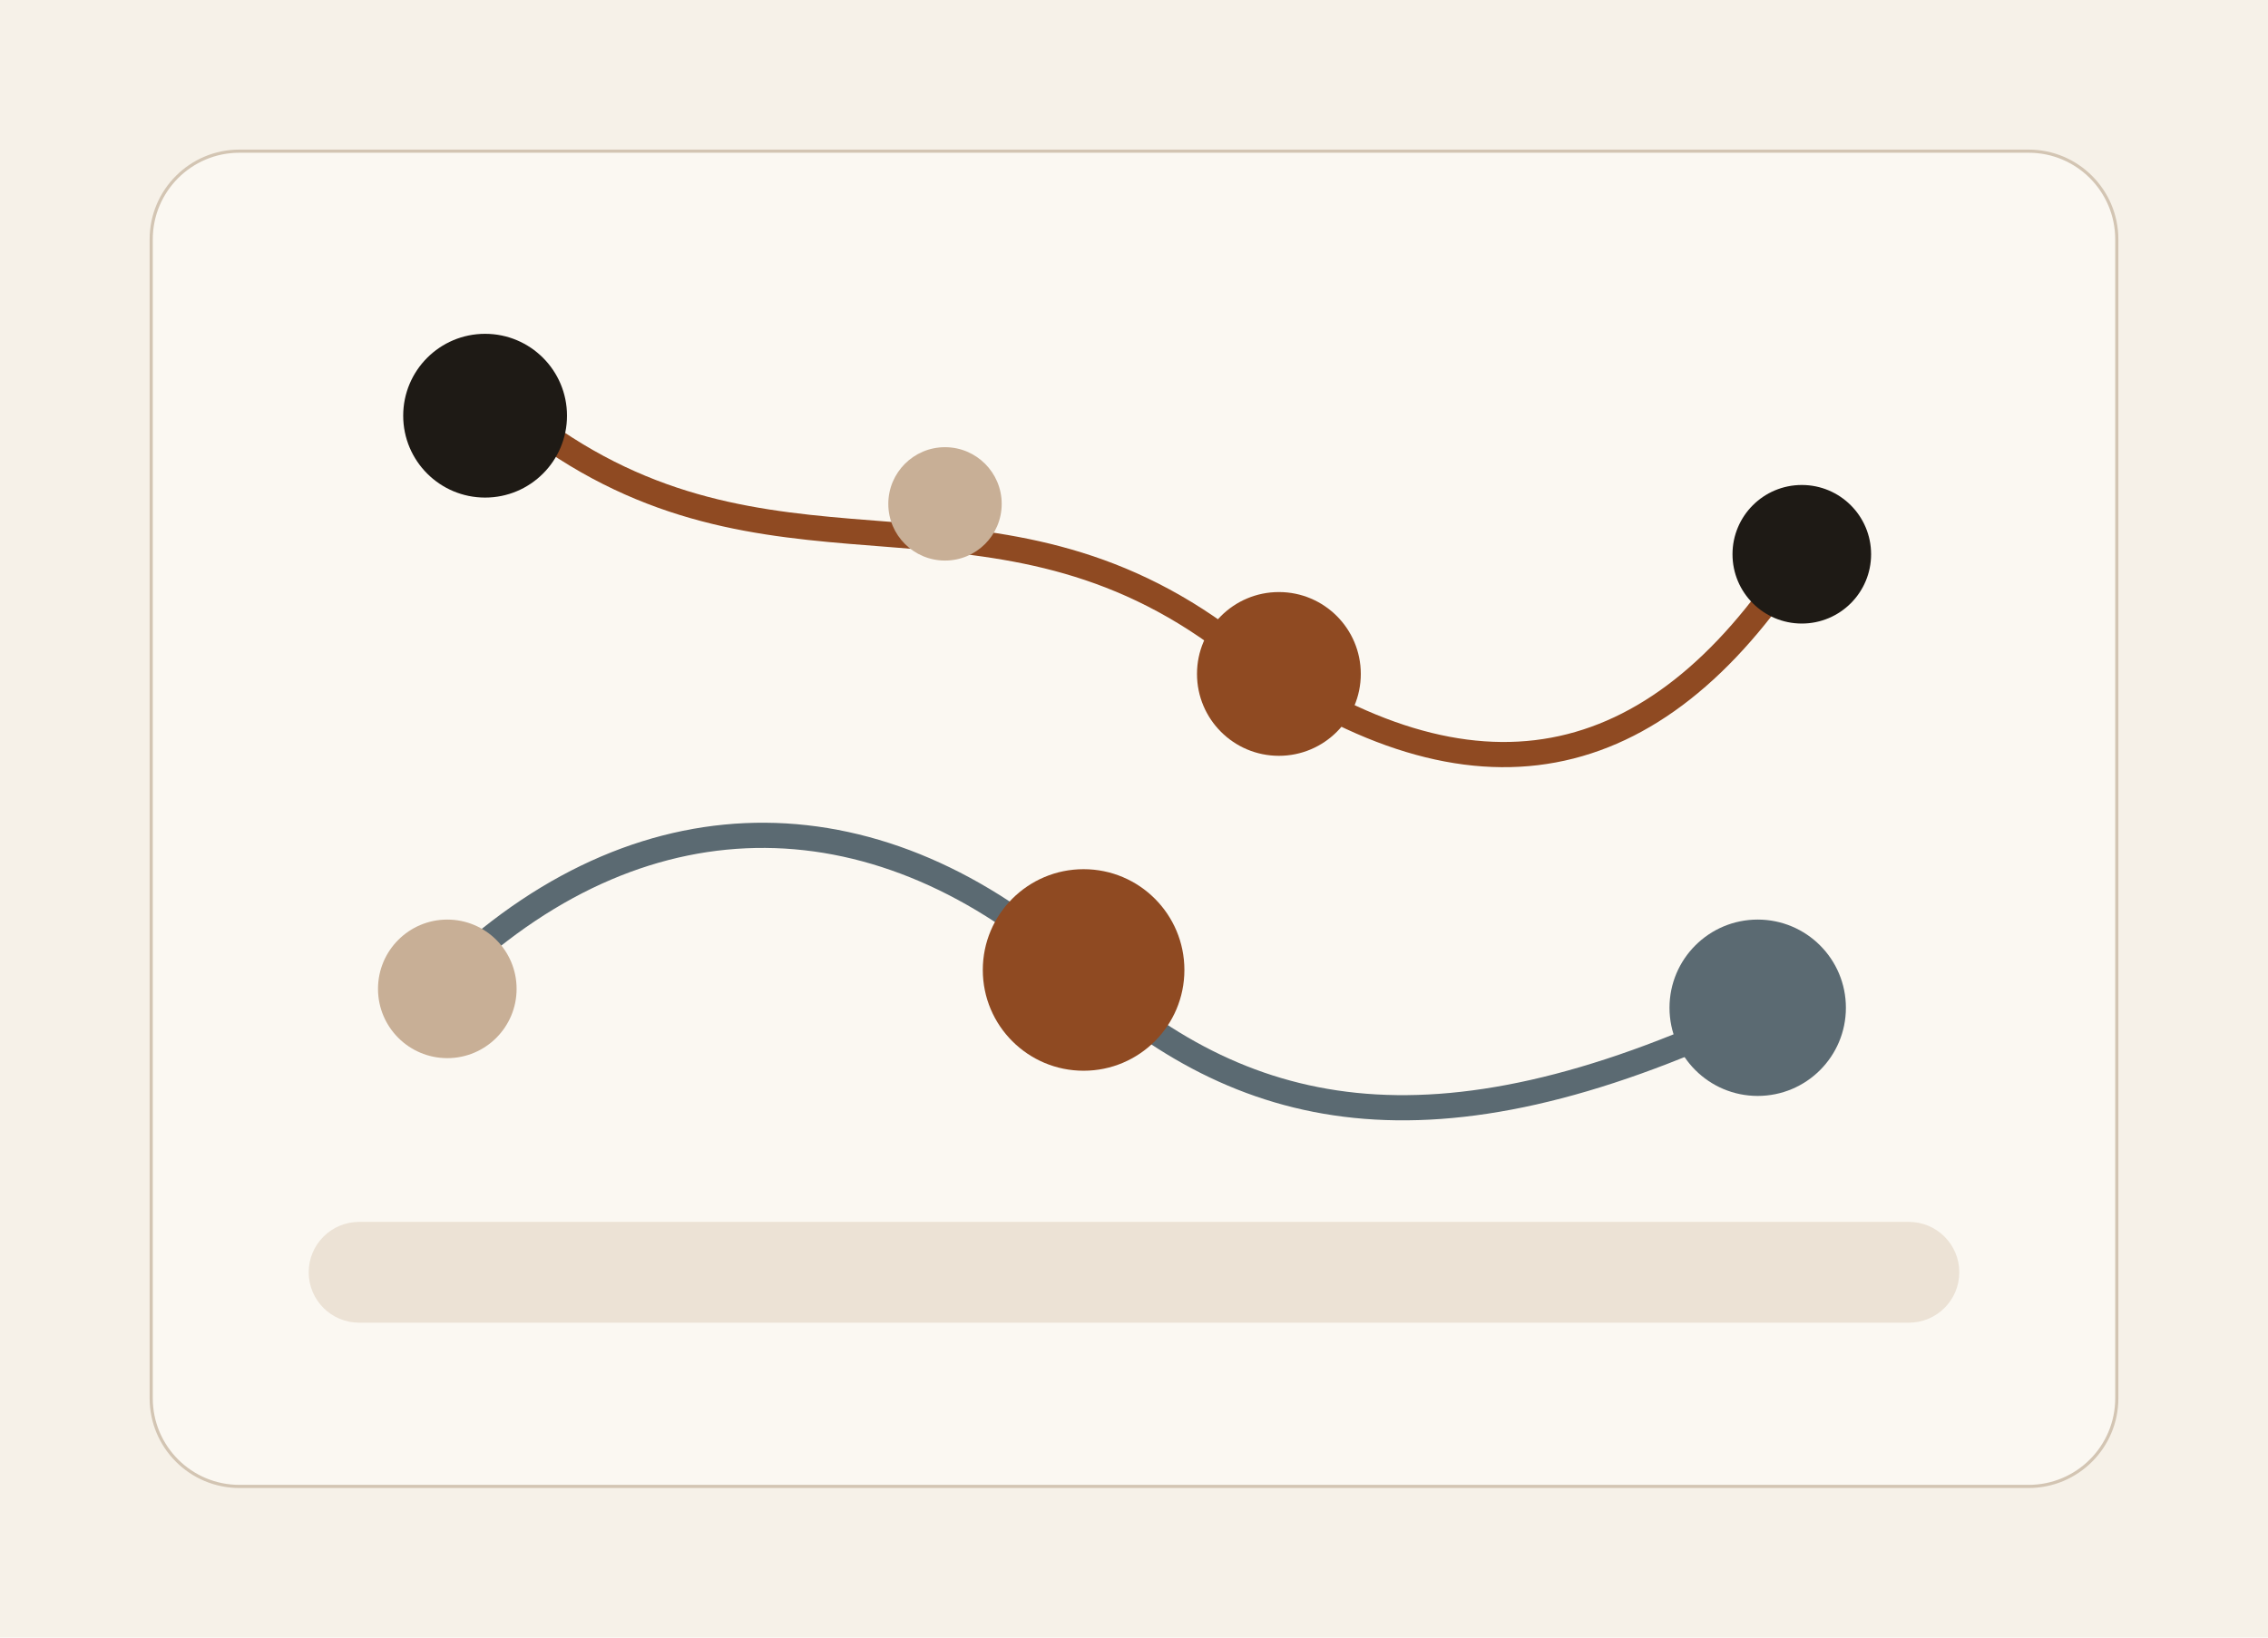
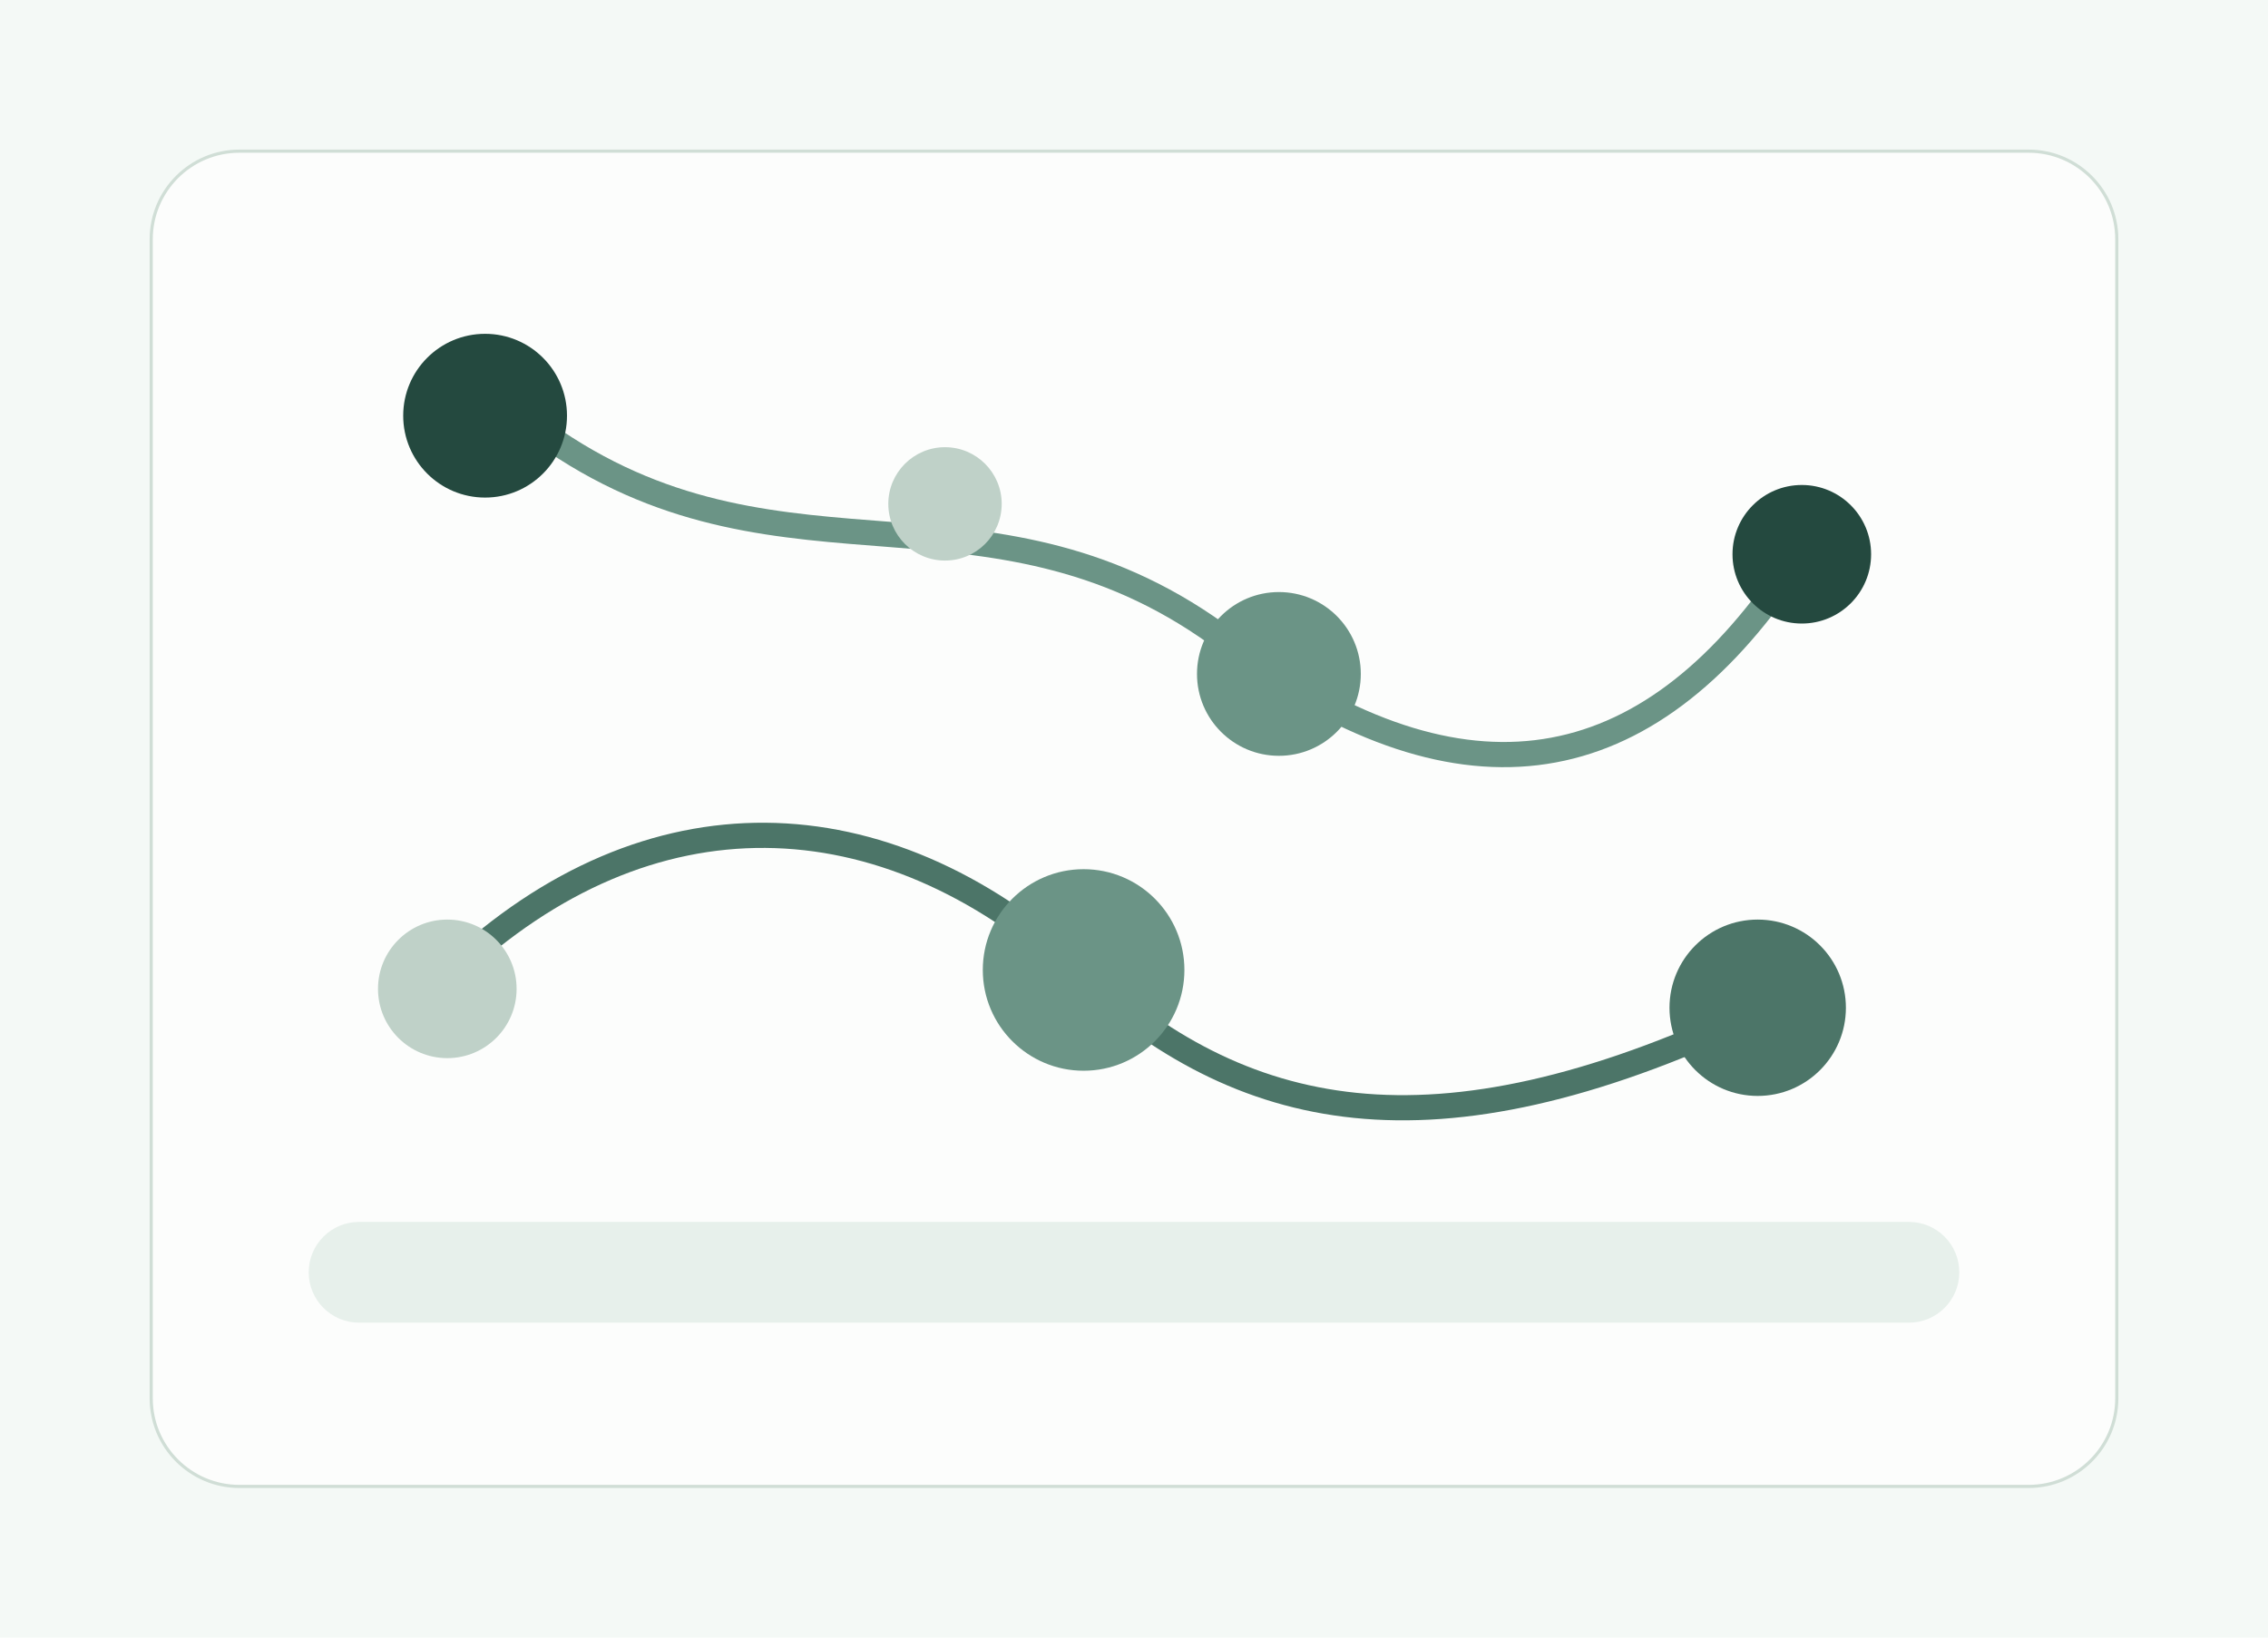
<svg xmlns="http://www.w3.org/2000/svg" width="720" height="520" viewBox="0 0 720 520" fill="none">
-   <rect width="720" height="520" fill="#F6F1E8" />
-   <rect x="48" y="48" width="624" height="424" rx="28" fill="#FBF8F2" stroke="#D3C5B3" />
-   <path d="M176 140C250 190 316 148 390 204C462 258 520 250 566 184" stroke="#8F4A22" stroke-width="8" stroke-linecap="round" />
-   <path d="M144 308C206 250 280 252 342 308C394 356 454 370 556 322" stroke="#5B6A72" stroke-width="8" stroke-linecap="round" />
-   <circle cx="154" cy="132" r="26" fill="#1E1A15" />
-   <circle cx="300" cy="160" r="18" fill="#C8AF96" />
-   <circle cx="406" cy="214" r="26" fill="#8F4A22" />
-   <circle cx="572" cy="176" r="22" fill="#1E1A15" />
-   <circle cx="142" cy="314" r="22" fill="#C8AF96" />
-   <circle cx="344" cy="308" r="32" fill="#8F4A22" />
-   <circle cx="558" cy="320" r="28" fill="#5B6A72" />
-   <rect x="98" y="388" width="524" height="32" rx="16" fill="#ECE2D5" />
+   <rect width="720" height="520" fill="#F4F9F6" />
+   <rect x="48" y="48" width="624" height="424" rx="28" fill="#FCFDFC" stroke="#D0DED6" />
+   <path d="M176 140C250 190 316 148 390 204C462 258 520 250 566 184" stroke="#6B9486" stroke-width="8" stroke-linecap="round" />
+   <path d="M144 308C206 250 280 252 342 308C394 356 454 370 556 322" stroke="#4C7568" stroke-width="8" stroke-linecap="round" />
+   <circle cx="154" cy="132" r="26" fill="#24493F" />
+   <circle cx="300" cy="160" r="18" fill="#BFD1C8" />
+   <circle cx="406" cy="214" r="26" fill="#6B9486" />
+   <circle cx="572" cy="176" r="22" fill="#24493F" />
+   <circle cx="142" cy="314" r="22" fill="#BFD1C8" />
+   <circle cx="344" cy="308" r="32" fill="#6B9486" />
+   <circle cx="558" cy="320" r="28" fill="#4C7568" />
+   <rect x="98" y="388" width="524" height="32" rx="16" fill="#E7F0EB" />
</svg>
